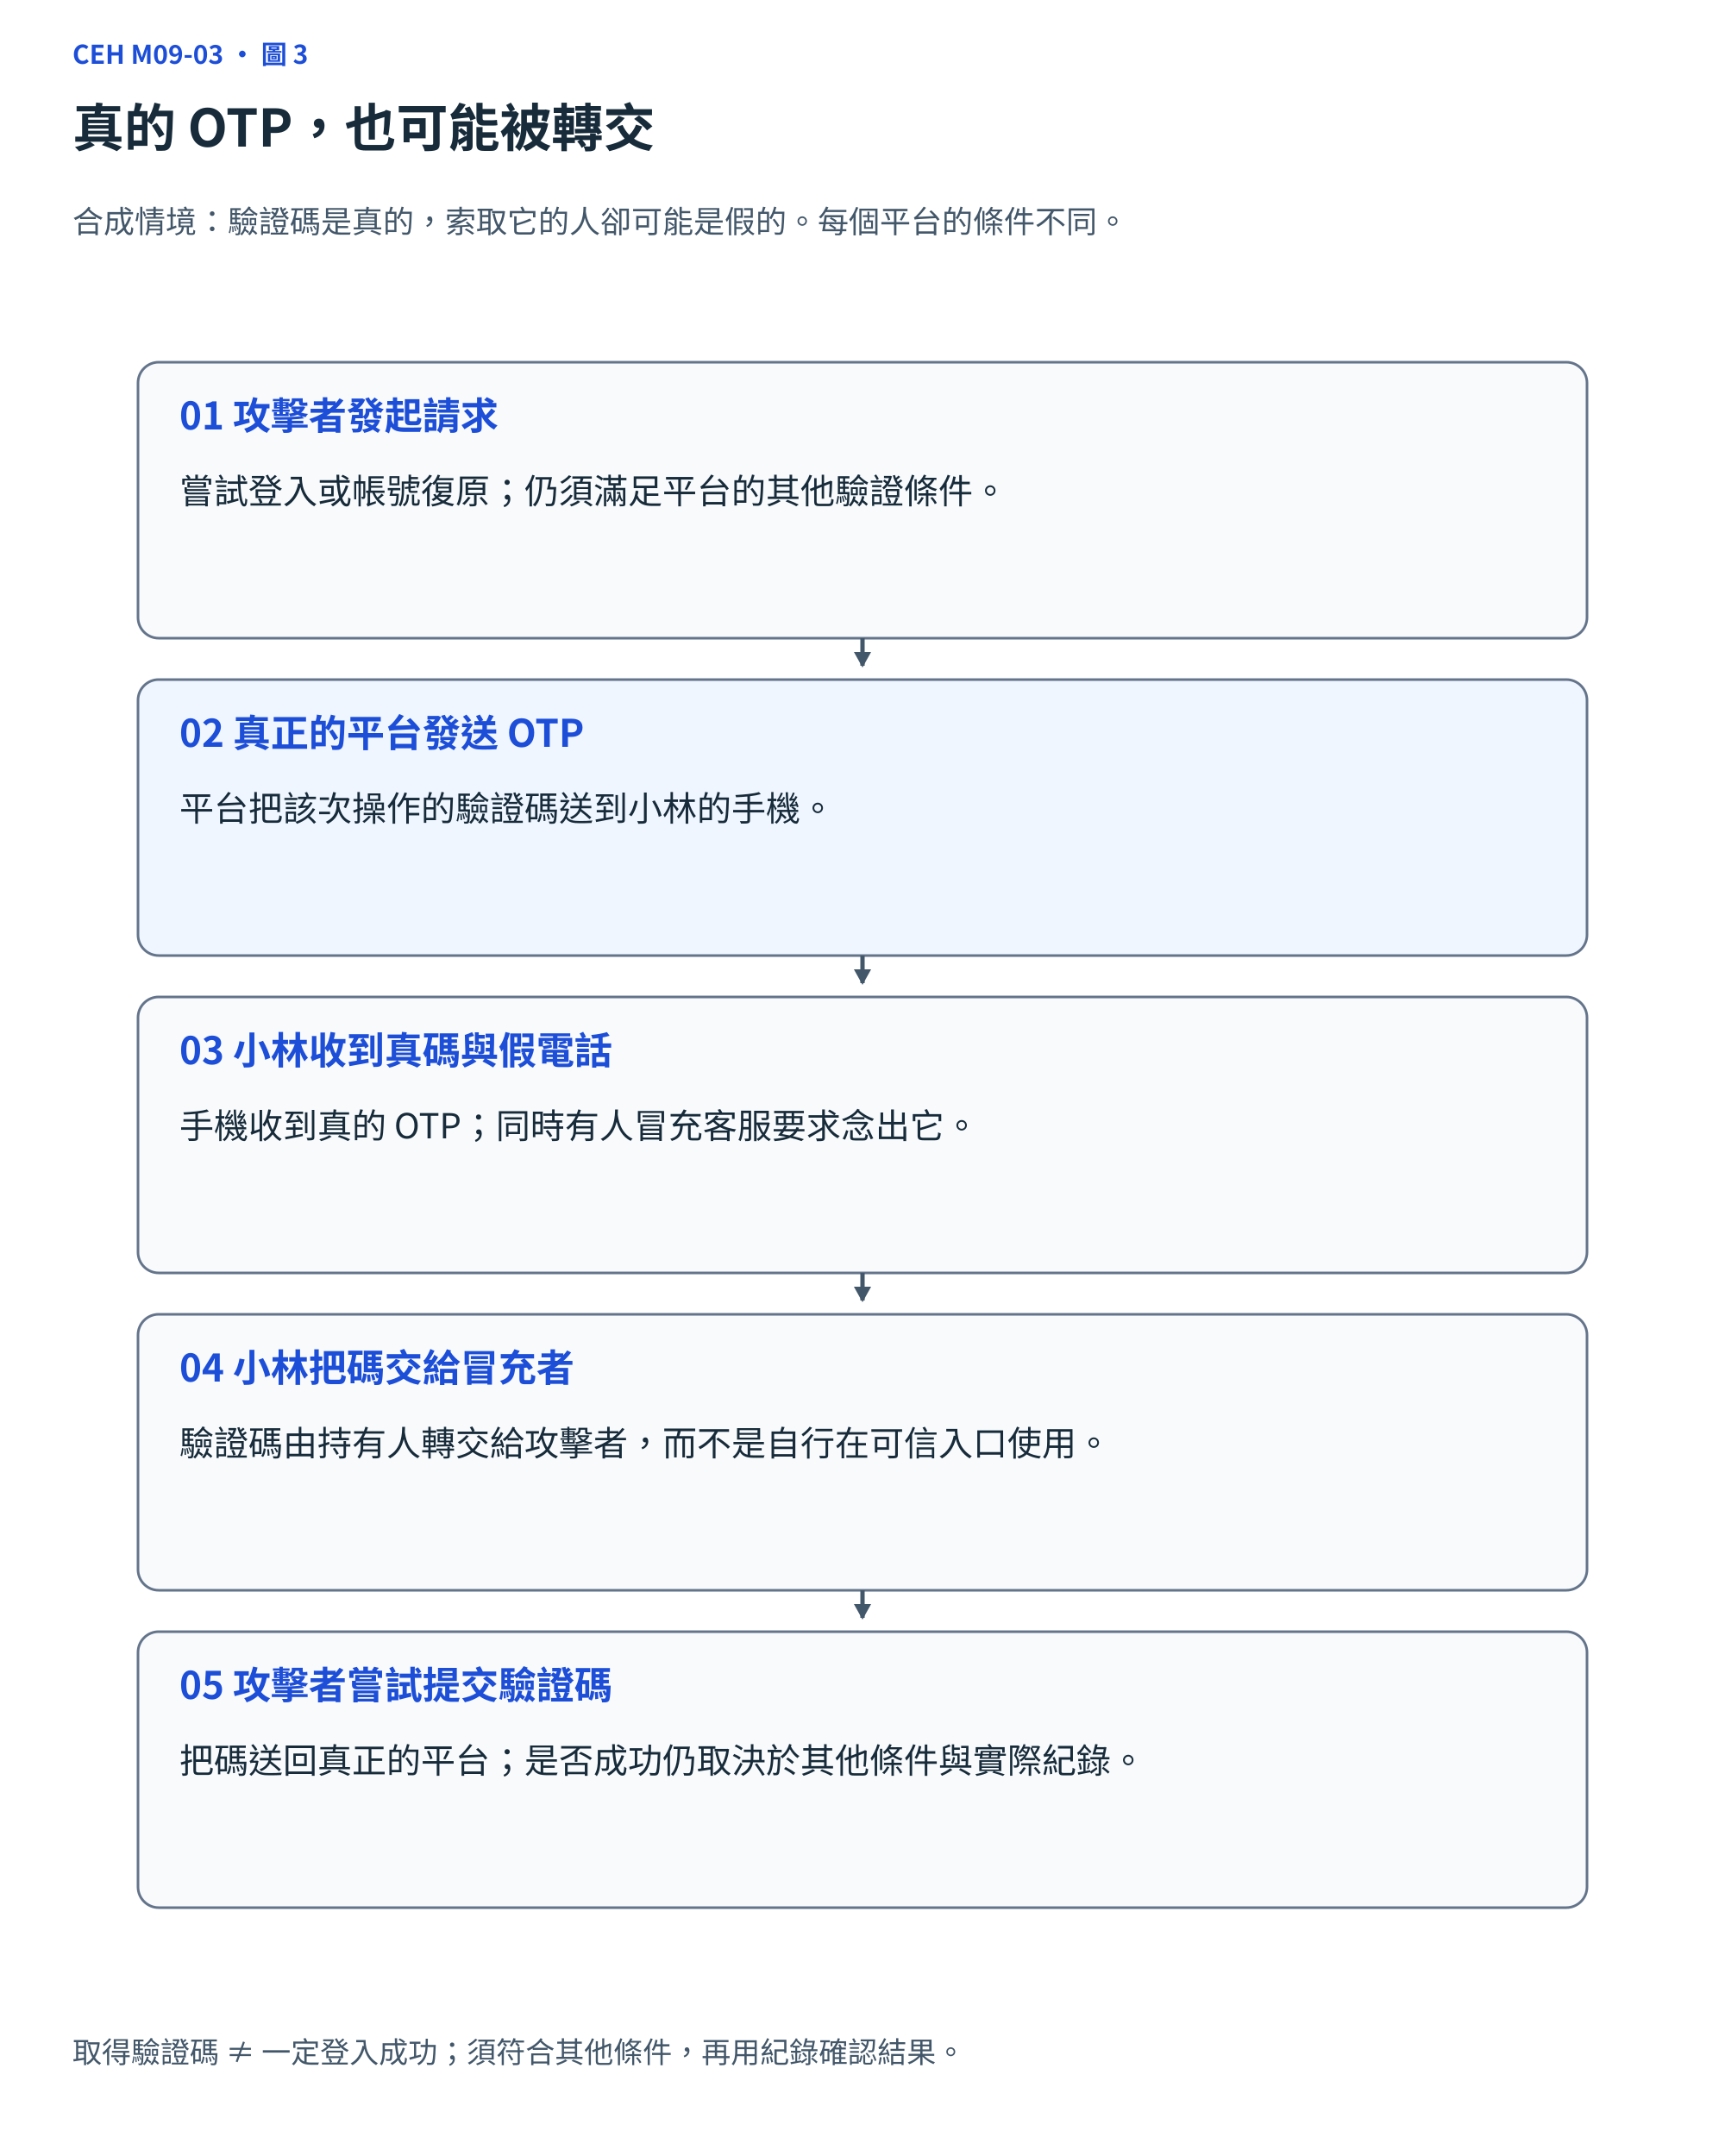
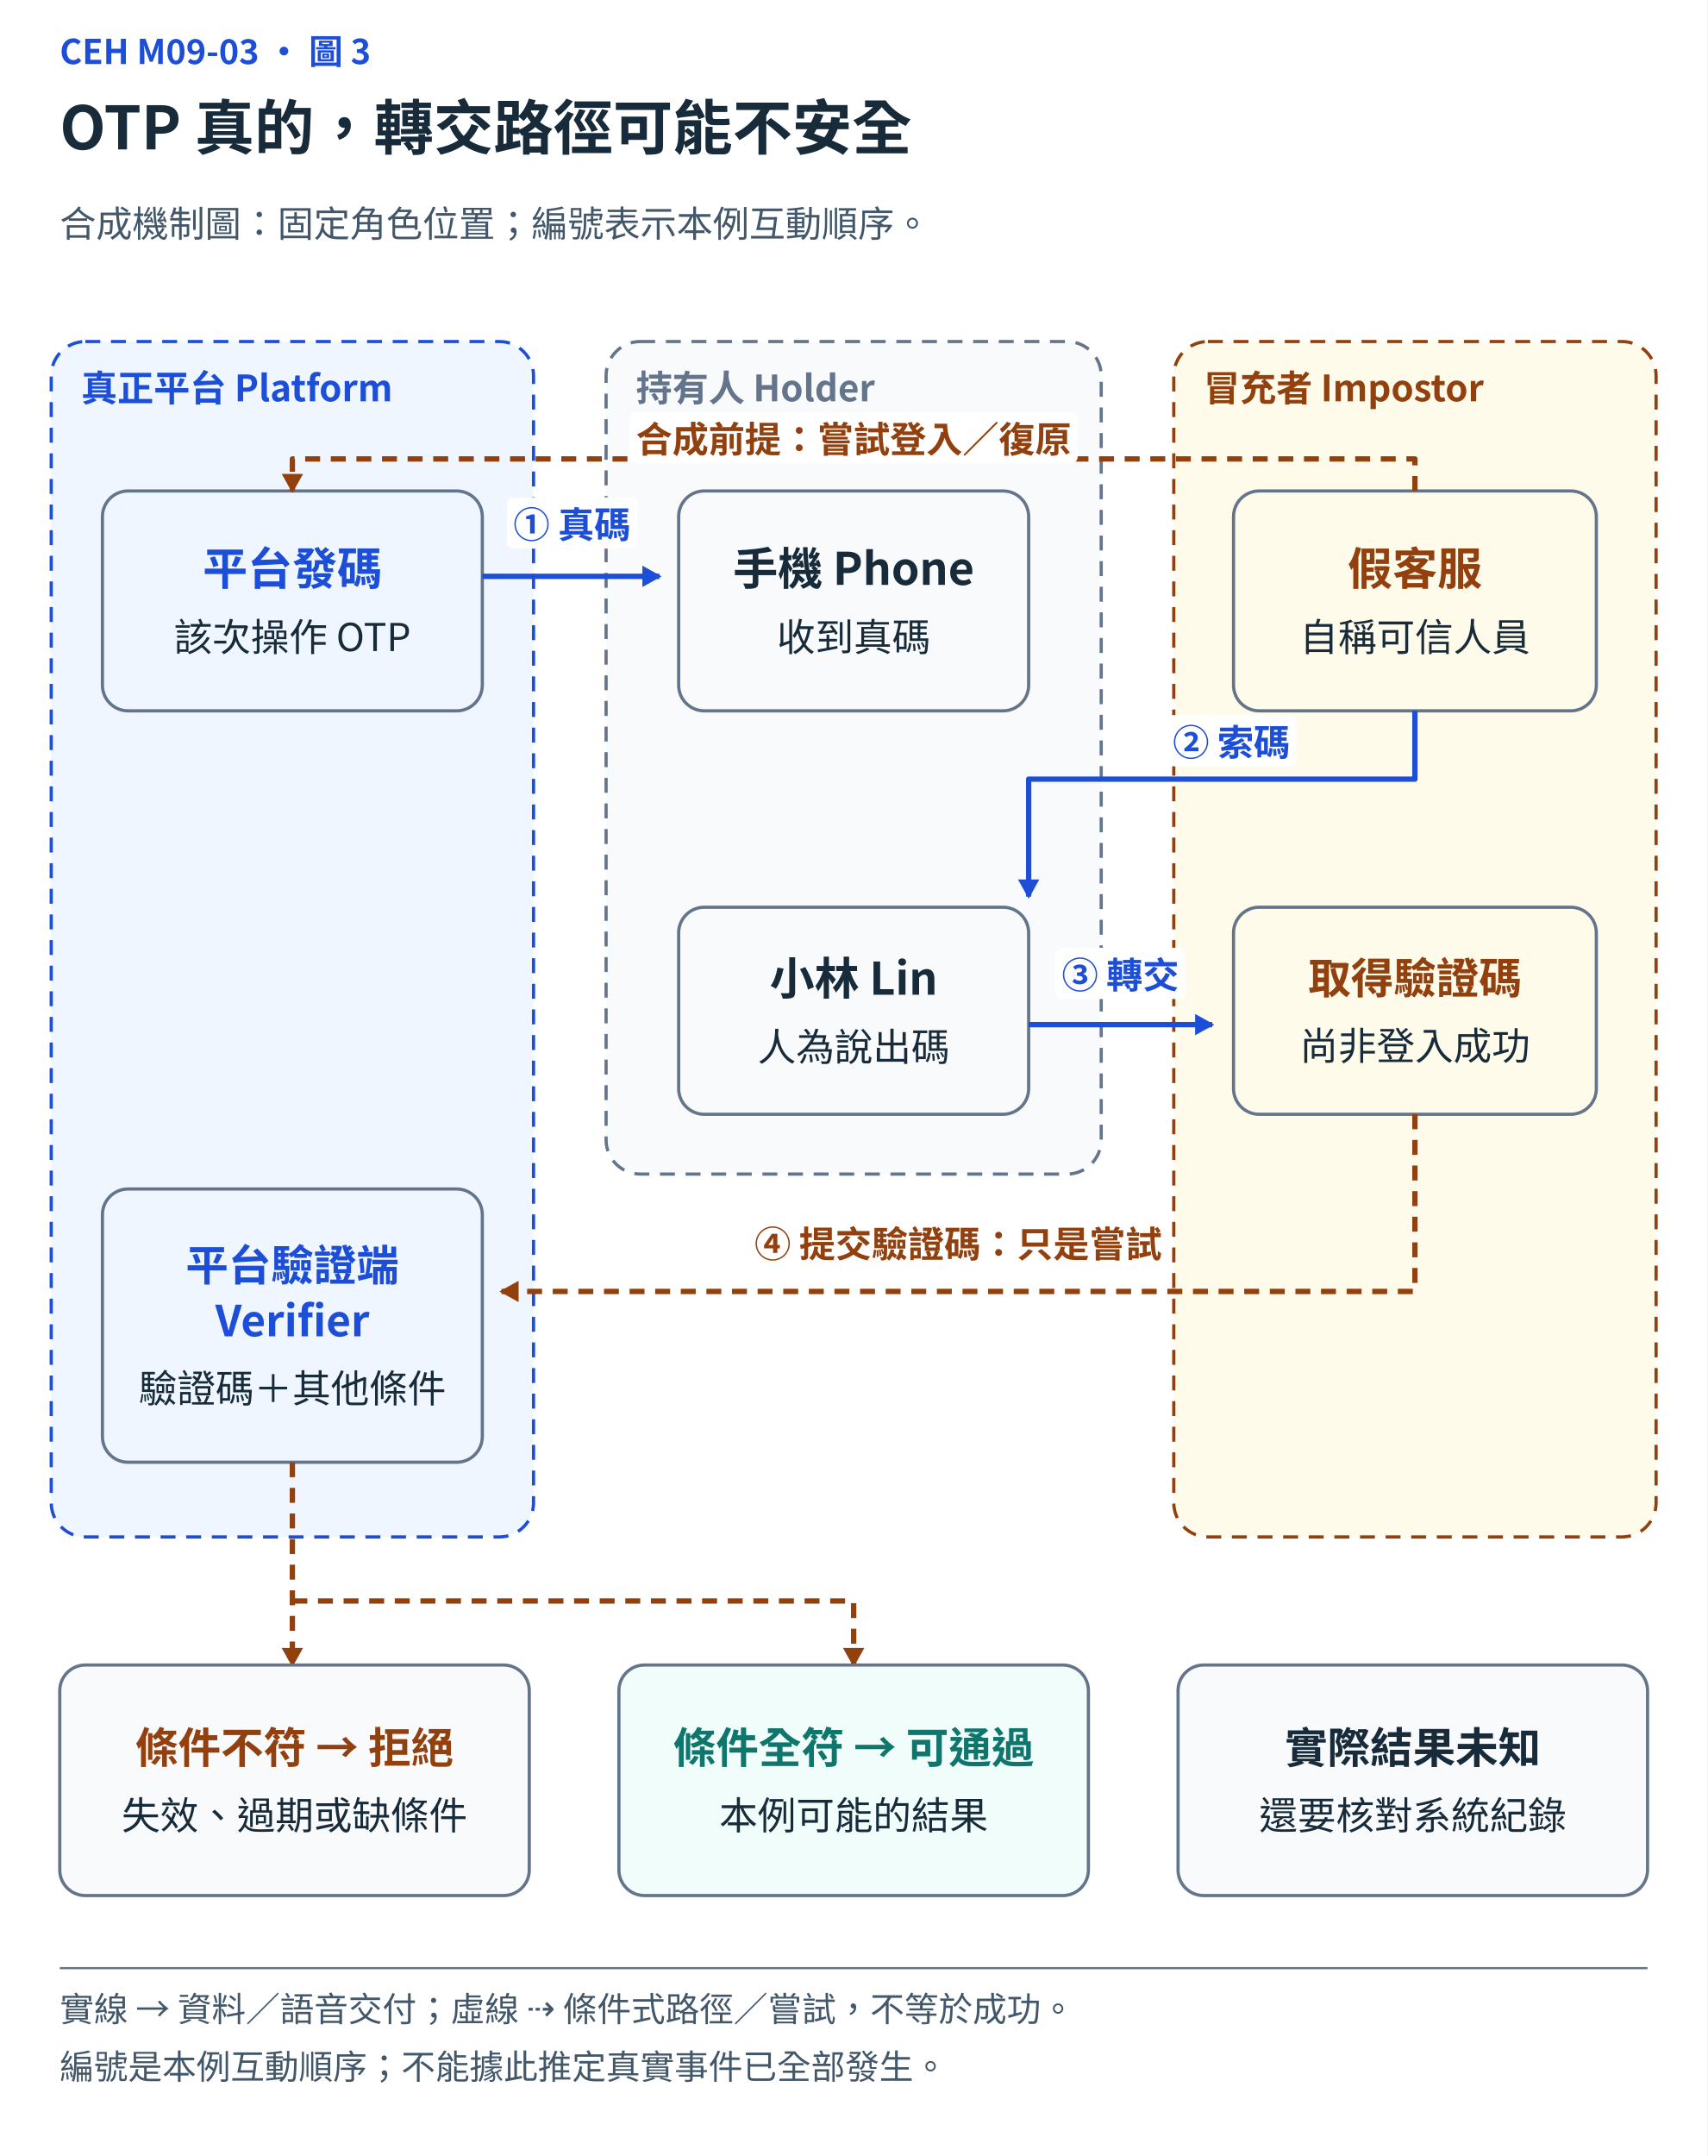
- <svg xmlns="http://www.w3.org/2000/svg" width="1000" height="1250" viewBox="0 0 1000 1250" role="img" aria-labelledby="title desc">
+ <svg xmlns="http://www.w3.org/2000/svg" width="800" height="1010" viewBox="0 0 800 1010" role="img" aria-labelledby="m0903-f3-zh-title m0903-f3-zh-desc">
  <defs>
-     <marker id="arrow" markerWidth="10" markerHeight="10" refX="8" refY="5" orient="auto" markerUnits="userSpaceOnUse">
+     <marker id="m0903-f3-zh-flow" markerWidth="10" markerHeight="10" refX="8" refY="5" orient="auto" markerUnits="userSpaceOnUse">
+       <path d="M 0 0 L 9 5 L 0 10 Z" fill="#1d4ed8" />
+     </marker>
+     <marker id="m0903-f3-zh-attempt" markerWidth="10" markerHeight="10" refX="8" refY="5" orient="auto" markerUnits="userSpaceOnUse">
+       <path d="M 0 0 L 9 5 L 0 10 Z" fill="#92400e" />
+     </marker>
+     <marker id="m0903-f3-zh-process" markerWidth="10" markerHeight="10" refX="8" refY="5" orient="auto" markerUnits="userSpaceOnUse">
      <path d="M 0 0 L 9 5 L 0 10 Z" fill="#43576a" />
    </marker>
  </defs>
-   <rect width="1000" height="1250" fill="#ffffff" />
+   <rect width="800" height="1010" fill="#ffffff" />
  <g font-family="Noto Sans CJK TC, sans-serif" fill="#172b3a">
-     <text x="42" y="37" font-size="15" font-weight="700" fill="#1d4ed8" text-anchor="start">CEH M09-03 · 圖 3</text>
-     <text x="42" y="85" font-size="30" font-weight="700" fill="#172b3a" text-anchor="start">真的 OTP，也可能被轉交</text>
-     <text x="42" y="135" font-size="18" font-weight="400" fill="#43576a" text-anchor="start">合成情境：驗證碼是真的，索取它的人卻可能是假的。每個平台的條件不同。</text>
-     <rect x="80" y="210" width="840" height="160" rx="12" fill="#f8fafc" stroke="#64748b" stroke-width="1.5" />
-     <text x="104" y="249" font-size="22" font-weight="700" fill="#1d4ed8" text-anchor="start">01  攻擊者發起請求</text>
-     <text x="104" y="292" font-size="20" font-weight="400" fill="#172b3a" text-anchor="start">嘗試登入或帳號復原；仍須滿足平台的其他驗證條件。</text>
-     <path d="M 500 370 L 500 386" fill="none" stroke="#43576a" stroke-width="2.5" stroke-linejoin="round" marker-end="url(#arrow)" />
-     <rect x="80" y="394" width="840" height="160" rx="12" fill="#eff6ff" stroke="#64748b" stroke-width="1.5" />
-     <text x="104" y="433" font-size="22" font-weight="700" fill="#1d4ed8" text-anchor="start">02  真正的平台發送 OTP</text>
-     <text x="104" y="476" font-size="20" font-weight="400" fill="#172b3a" text-anchor="start">平台把該次操作的驗證碼送到小林的手機。</text>
-     <path d="M 500 554 L 500 570" fill="none" stroke="#43576a" stroke-width="2.5" stroke-linejoin="round" marker-end="url(#arrow)" />
-     <rect x="80" y="578" width="840" height="160" rx="12" fill="#f8fafc" stroke="#64748b" stroke-width="1.5" />
-     <text x="104" y="617" font-size="22" font-weight="700" fill="#1d4ed8" text-anchor="start">03  小林收到真碼與假電話</text>
-     <text x="104" y="660" font-size="20" font-weight="400" fill="#172b3a" text-anchor="start">手機收到真的 OTP；同時有人冒充客服要求念出它。</text>
-     <path d="M 500 738 L 500 754" fill="none" stroke="#43576a" stroke-width="2.5" stroke-linejoin="round" marker-end="url(#arrow)" />
-     <rect x="80" y="762" width="840" height="160" rx="12" fill="#f8fafc" stroke="#64748b" stroke-width="1.5" />
-     <text x="104" y="801" font-size="22" font-weight="700" fill="#1d4ed8" text-anchor="start">04  小林把碼交給冒充者</text>
-     <text x="104" y="844" font-size="20" font-weight="400" fill="#172b3a" text-anchor="start">驗證碼由持有人轉交給攻擊者，而不是自行在可信入口使用。</text>
-     <path d="M 500 922 L 500 938" fill="none" stroke="#43576a" stroke-width="2.5" stroke-linejoin="round" marker-end="url(#arrow)" />
-     <rect x="80" y="946" width="840" height="160" rx="12" fill="#f8fafc" stroke="#64748b" stroke-width="1.5" />
-     <text x="104" y="985" font-size="22" font-weight="700" fill="#1d4ed8" text-anchor="start">05  攻擊者嘗試提交驗證碼</text>
-     <text x="104" y="1028" font-size="20" font-weight="400" fill="#172b3a" text-anchor="start">把碼送回真正的平台；是否成功仍取決於其他條件與實際紀錄。</text>
-     <text x="42" y="1196" font-size="17" font-weight="400" fill="#43576a" text-anchor="start">取得驗證碼 ≠ 一定登入成功；須符合其他條件，再用紀錄確認結果。</text>
+     <text x="28" y="30" font-size="16" font-weight="700" fill="#1d4ed8" text-anchor="start">CEH M09-03 · 圖 3</text>
+     <text x="28" y="70" font-size="28" font-weight="700" fill="#172b3a" text-anchor="start">OTP 真的，轉交路徑可能不安全</text>
+     <text x="28" y="111" font-size="17" font-weight="400" fill="#43576a" text-anchor="start">合成機制圖：固定角色位置；編號表示本例互動順序。</text>
+     <rect x="24" y="160" width="226" height="560" rx="16" fill="#eff6ff" stroke="#1d4ed8" stroke-width="1.5" stroke-dasharray="7 5" />
+     <text x="38" y="188" font-size="17" font-weight="700" fill="#1d4ed8" text-anchor="start">真正平台 Platform</text>
+     <rect x="284" y="160" width="232" height="390" rx="16" fill="#f8fafc" stroke="#64748b" stroke-width="1.5" stroke-dasharray="7 5" />
+     <text x="298" y="188" font-size="17" font-weight="700" fill="#64748b" text-anchor="start">持有人 Holder</text>
+     <rect x="550" y="160" width="226" height="560" rx="16" fill="#fffbeb" stroke="#92400e" stroke-width="1.5" stroke-dasharray="7 5" />
+     <text x="564" y="188" font-size="17" font-weight="700" fill="#92400e" text-anchor="start">冒充者 Impostor</text>
+     <rect x="48" y="230" width="178" height="103" rx="12" fill="#eff6ff" stroke="#64748b" stroke-width="1.5" />
+     <text x="137.0" y="274.0" font-size="21" font-weight="700" fill="#1d4ed8" text-anchor="middle">平台發碼</text>
+     <text x="137.0" y="305.0" font-size="18" font-weight="400" fill="#172b3a" text-anchor="middle">該次操作 OTP</text>
+     <rect x="318" y="230" width="164" height="103" rx="12" fill="#f8fafc" stroke="#64748b" stroke-width="1.5" />
+     <text x="400.0" y="274.0" font-size="21" font-weight="700" fill="#172b3a" text-anchor="middle">手機 Phone</text>
+     <text x="400.0" y="305.0" font-size="18" font-weight="400" fill="#172b3a" text-anchor="middle">收到真碼</text>
+     <rect x="578" y="230" width="170" height="103" rx="12" fill="#fffbeb" stroke="#64748b" stroke-width="1.5" />
+     <text x="663.0" y="274.0" font-size="21" font-weight="700" fill="#92400e" text-anchor="middle">假客服</text>
+     <text x="663.0" y="305.0" font-size="18" font-weight="400" fill="#172b3a" text-anchor="middle">自稱可信人員</text>
+     <path d="M 663 230 L 663 215 L 137 215 L 137 230" fill="none" stroke="#92400e" stroke-width="2.5" stroke-linejoin="round" stroke-dasharray="7 5" marker-end="url(#m0903-f3-zh-attempt)" />
+     <rect x="295.0" y="193" width="210.0" height="24" rx="3" fill="#ffffff" />
+     <text x="400" y="212" font-size="17" font-weight="700" fill="#92400e" text-anchor="middle">合成前提：嘗試登入／復原</text>
+     <path d="M 226 270 L 309 270" fill="none" stroke="#1d4ed8" stroke-width="2.5" stroke-linejoin="round" marker-end="url(#m0903-f3-zh-flow)" />
+     <rect x="237.57" y="233" width="60.859" height="24" rx="3" fill="#ffffff" />
+     <text x="268" y="252" font-size="17" font-weight="700" fill="#1d4ed8" text-anchor="middle">① 真碼</text>
+     <path d="M 663 333 L 663 365 L 482 365 L 482 420" fill="none" stroke="#1d4ed8" stroke-width="2.5" stroke-linejoin="round" marker-end="url(#m0903-f3-zh-flow)" />
+     <rect x="546.57" y="335" width="60.859" height="24" rx="3" fill="#ffffff" />
+     <text x="577" y="354" font-size="17" font-weight="700" fill="#1d4ed8" text-anchor="middle">② 索碼</text>
+     <rect x="318" y="425" width="164" height="97" rx="12" fill="#f8fafc" stroke="#64748b" stroke-width="1.5" />
+     <text x="400.0" y="466.0" font-size="21" font-weight="700" fill="#172b3a" text-anchor="middle">小林 Lin</text>
+     <text x="400.0" y="497.0" font-size="18" font-weight="400" fill="#172b3a" text-anchor="middle">人為說出碼</text>
+     <path d="M 482 480 L 568 480" fill="none" stroke="#1d4ed8" stroke-width="2.5" stroke-linejoin="round" marker-end="url(#m0903-f3-zh-flow)" />
+     <rect x="494.57" y="444" width="60.859" height="24" rx="3" fill="#ffffff" />
+     <text x="525" y="463" font-size="17" font-weight="700" fill="#1d4ed8" text-anchor="middle">③ 轉交</text>
+     <rect x="578" y="425" width="170" height="97" rx="12" fill="#fffbeb" stroke="#64748b" stroke-width="1.5" />
+     <text x="663.0" y="465.5" font-size="20" font-weight="700" fill="#92400e" text-anchor="middle">取得驗證碼</text>
+     <text x="663.0" y="496.5" font-size="18" font-weight="400" fill="#172b3a" text-anchor="middle">尚非登入成功</text>
+     <path d="M 663 522 L 663 605 L 235 605" fill="none" stroke="#92400e" stroke-width="2.5" stroke-linejoin="round" stroke-dasharray="7 5" marker-end="url(#m0903-f3-zh-attempt)" />
+     <rect x="350.57" y="570" width="196.859" height="24" rx="3" fill="#ffffff" />
+     <text x="449" y="589" font-size="17" font-weight="700" fill="#92400e" text-anchor="middle">④ 提交驗證碼：只是嘗試</text>
+     <rect x="48" y="557" width="178" height="128" rx="12" fill="#eff6ff" stroke="#64748b" stroke-width="1.5" />
+     <text x="137.0" y="600.0" font-size="20" font-weight="700" fill="#1d4ed8" text-anchor="middle">平台驗證端</text>
+     <text x="137.0" y="626.0" font-size="20" font-weight="700" fill="#1d4ed8" text-anchor="middle">Verifier</text>
+     <text x="137.0" y="657.0" font-size="18" font-weight="400" fill="#172b3a" text-anchor="middle">驗證碼＋其他條件</text>
+     <path d="M 137 685 L 137 750 L 137 780" fill="none" stroke="#92400e" stroke-width="2.5" stroke-linejoin="round" stroke-dasharray="7 5" marker-end="url(#m0903-f3-zh-attempt)" />
+     <path d="M 137 750 L 400 750 L 400 780" fill="none" stroke="#92400e" stroke-width="2.5" stroke-linejoin="round" stroke-dasharray="7 5" marker-end="url(#m0903-f3-zh-attempt)" />
+     <rect x="28" y="780" width="220" height="108" rx="12" fill="#f8fafc" stroke="#64748b" stroke-width="1.5" />
+     <text x="138.0" y="826.0" font-size="20" font-weight="700" fill="#92400e" text-anchor="middle">條件不符 → 拒絕</text>
+     <text x="138.0" y="857.0" font-size="18" font-weight="400" fill="#172b3a" text-anchor="middle">失效、過期或缺條件</text>
+     <rect x="290" y="780" width="220" height="108" rx="12" fill="#f0fdfa" stroke="#64748b" stroke-width="1.5" />
+     <text x="400.0" y="826.0" font-size="20" font-weight="700" fill="#0f766e" text-anchor="middle">條件全符 → 可通過</text>
+     <text x="400.0" y="857.0" font-size="18" font-weight="400" fill="#172b3a" text-anchor="middle">本例可能的結果</text>
+     <rect x="552" y="780" width="220" height="108" rx="12" fill="#f8fafc" stroke="#64748b" stroke-width="1.5" />
+     <text x="662.0" y="826.0" font-size="20" font-weight="700" fill="#172b3a" text-anchor="middle">實際結果未知</text>
+     <text x="662.0" y="857.0" font-size="18" font-weight="400" fill="#172b3a" text-anchor="middle">還要核對系統紀錄</text>
+     <line x1="28" y1="922" x2="772" y2="922" stroke="#64748b" stroke-width="1" />
+     <text x="28" y="947" font-size="16" font-weight="400" fill="#43576a" text-anchor="start">實線 → 資料／語音交付；虛線 ⇢ 條件式路徑／嘗試，不等於成功。</text>
+     <text x="28" y="974" font-size="16" font-weight="400" fill="#43576a" text-anchor="start">編號是本例互動順序；不能據此推定真實事件已全部發生。</text>
  </g>
</svg>
